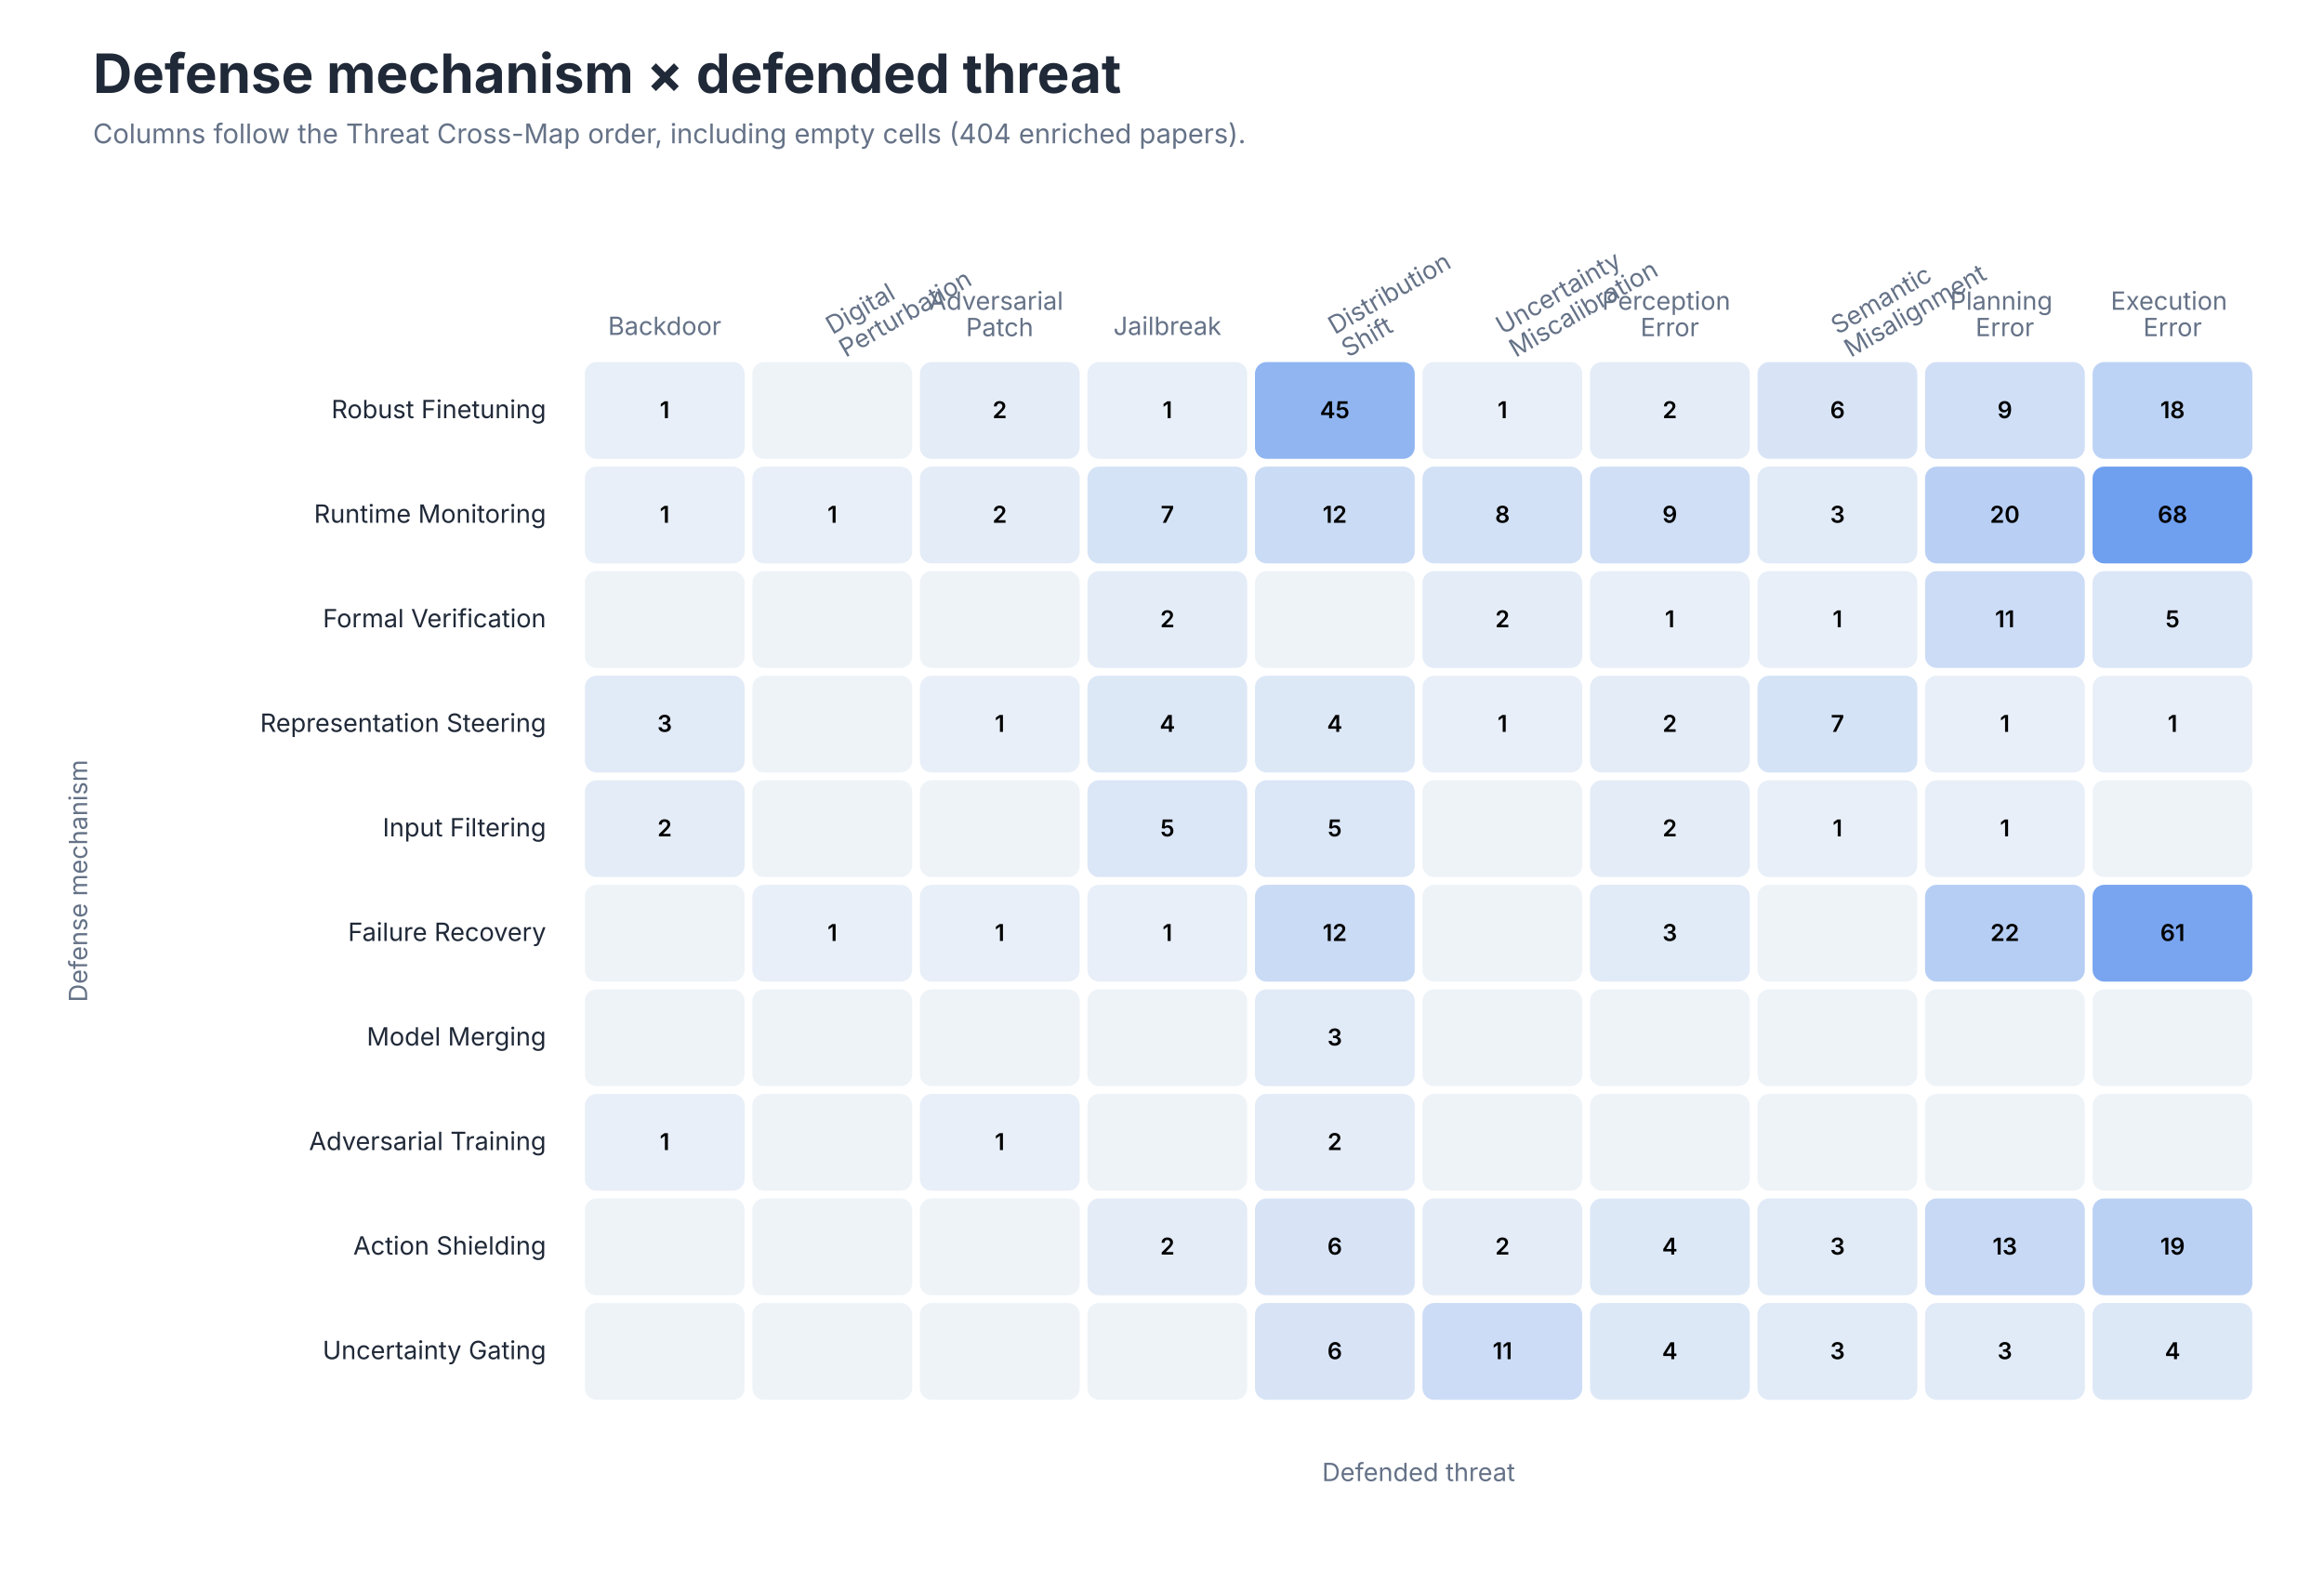
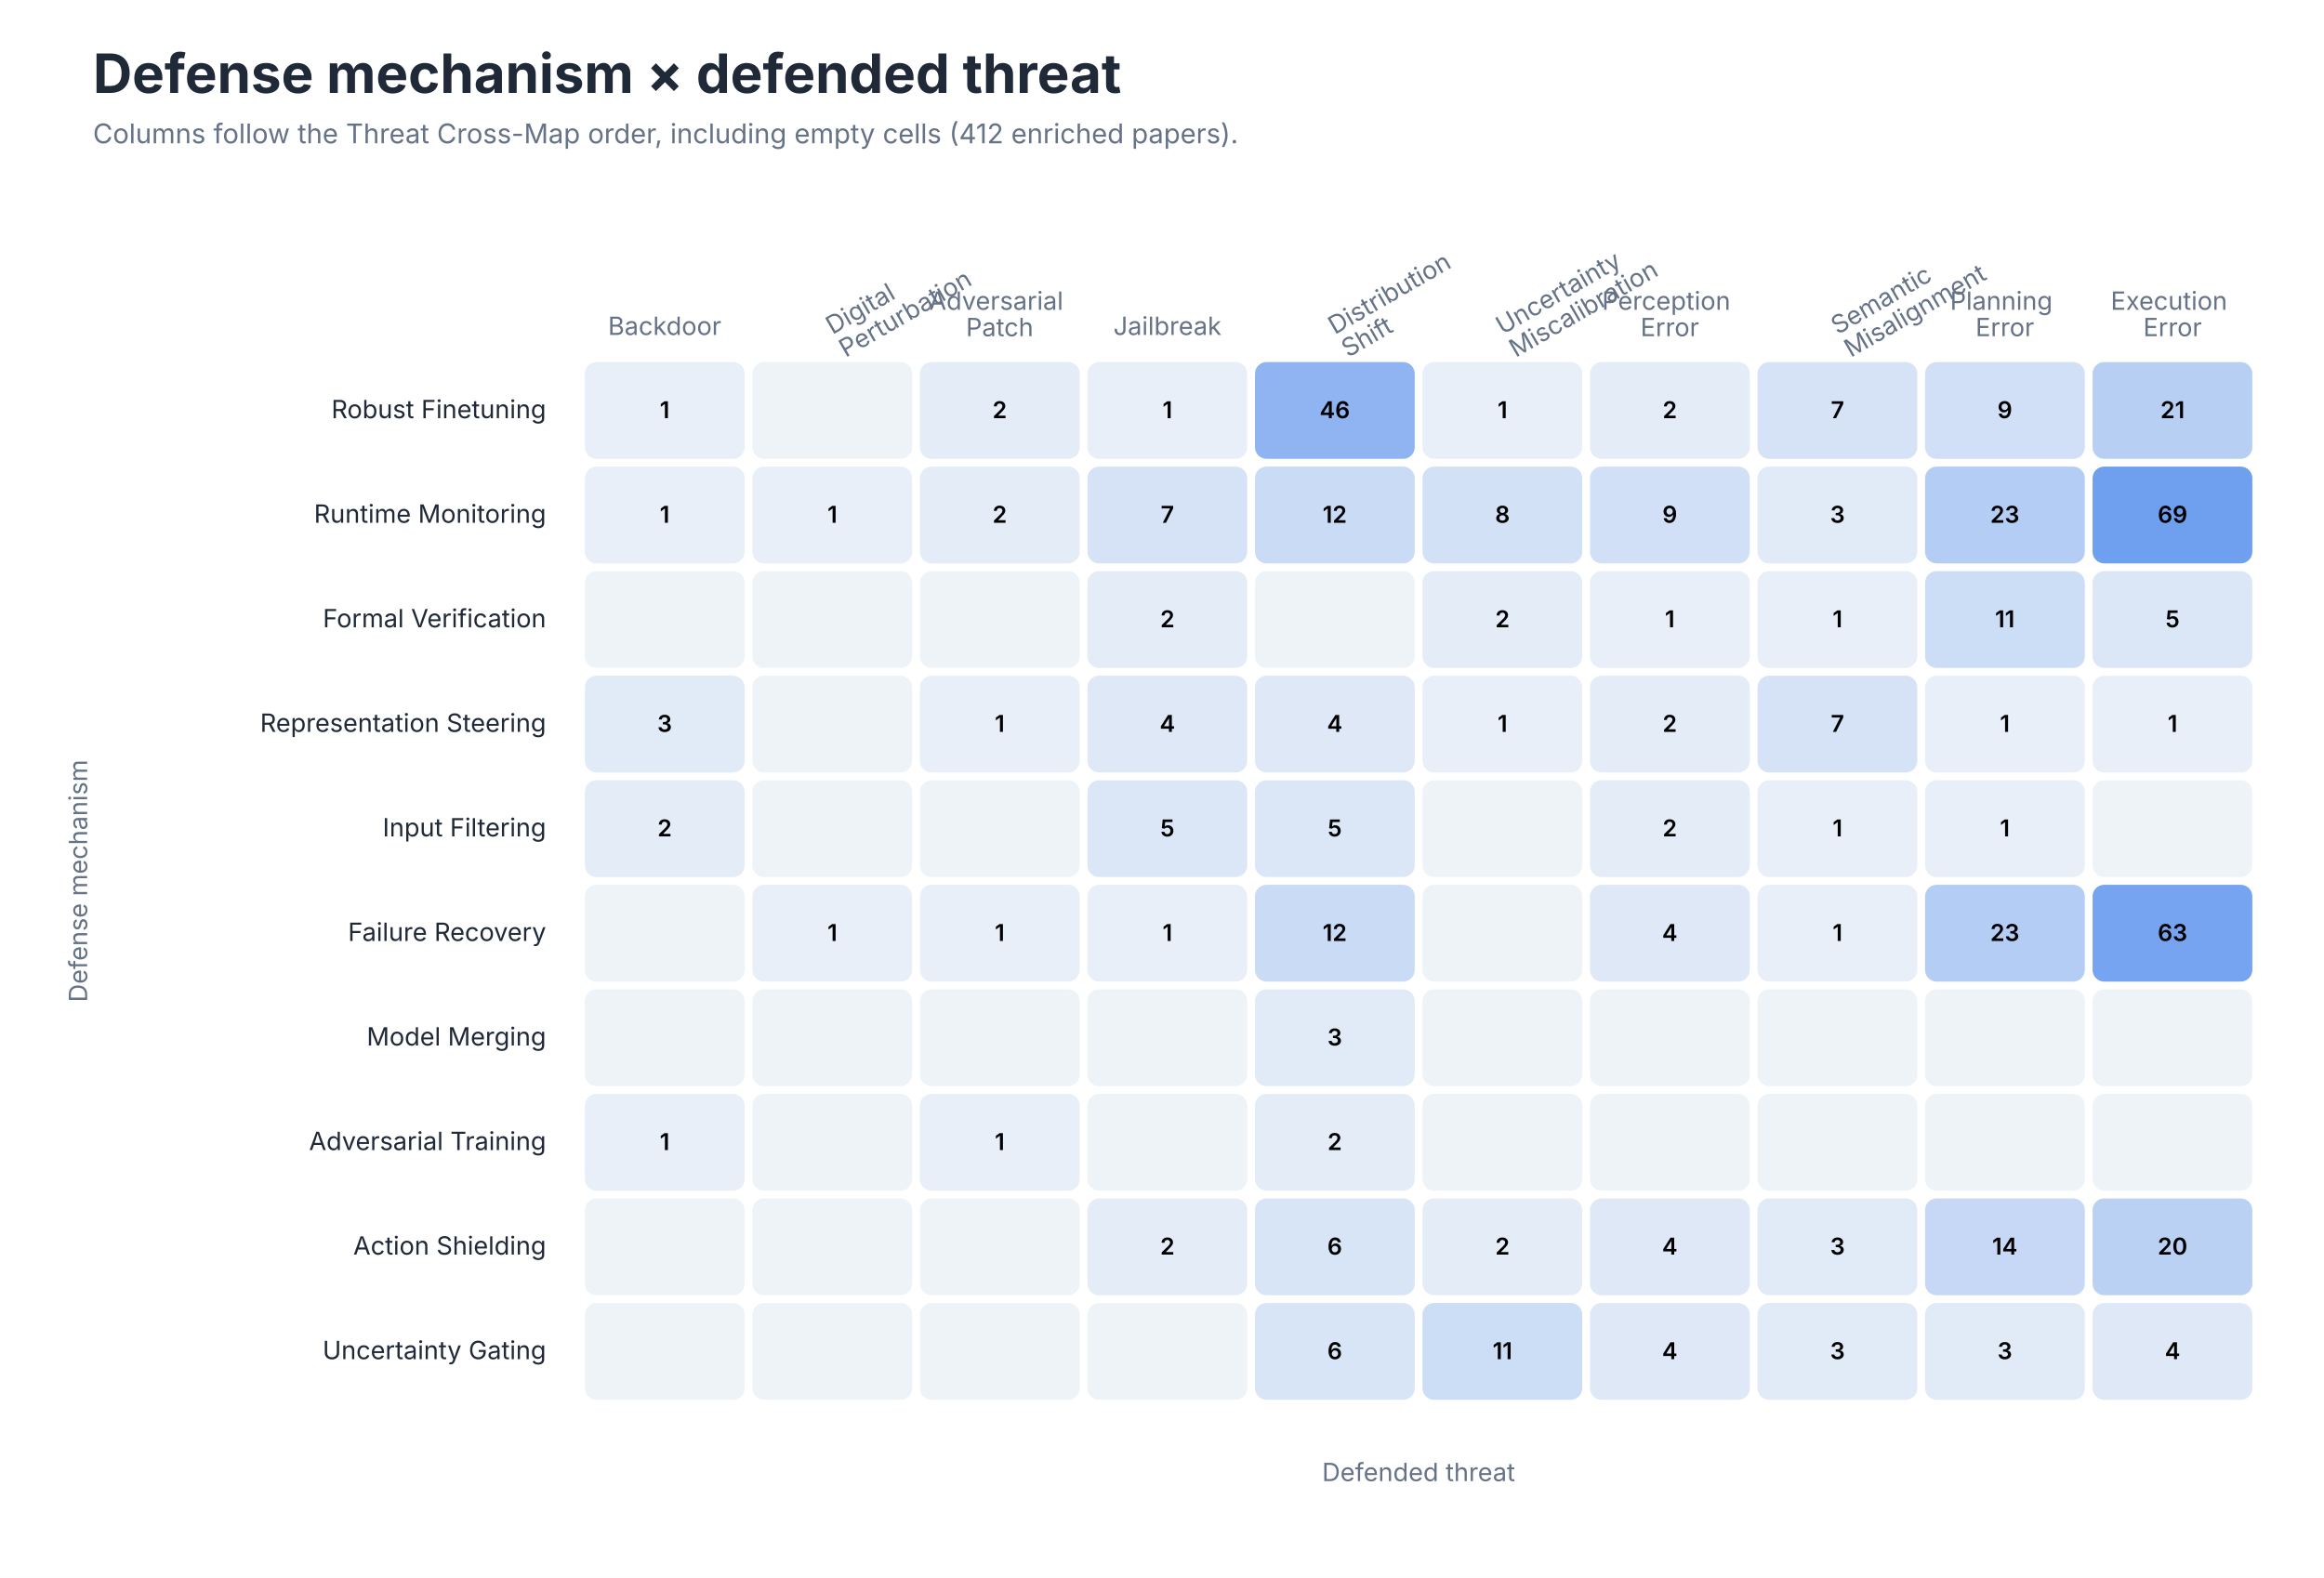
<svg xmlns="http://www.w3.org/2000/svg" role="img" aria-labelledby="title desc" viewBox="0 0 1200 815">
  <style>
text { font-family: -apple-system, BlinkMacSystemFont, 'Segoe UI', sans-serif; }
.title { font-size: 28px; font-weight: 650; fill: #202938; }
.subtitle { font-size: 14px; fill: #657287; }
.axis { font-size: 13px; fill: #657287; }
.label { font-size: 13px; fill: #202938; }
.small { font-size: 11px; fill: #657287; }
</style>
  <rect width="1200" height="815" fill="#FFFFFF" />
  <text class="title" x="48" y="48">Defense mechanism × defended threat</text>
-   <text class="subtitle" x="48" y="74">Columns follow the Threat Cross-Map order, including empty cells (404 enriched papers).</text>
+   <text class="subtitle" x="48" y="74">Columns follow the Threat Cross-Map order, including empty cells (412 enriched papers).</text>
  <text class="axis" text-anchor="middle" x="343.2" y="173.0">
    <tspan x="343.2" dy="0em">Backdoor</tspan>
  </text>
  <text class="axis" text-anchor="start" transform="translate(429.8 173.0) rotate(-30)">
    <tspan x="0" dy="0em">Digital</tspan>
    <tspan x="0" dy="1.05em">Perturbation</tspan>
  </text>
  <text class="axis" text-anchor="middle" x="516.2" y="160.0">
    <tspan x="516.2" dy="0em">Adversarial</tspan>
    <tspan x="516.2" dy="1.05em">Patch</tspan>
  </text>
  <text class="axis" text-anchor="middle" x="602.8" y="173.0">
    <tspan x="602.8" dy="0em">Jailbreak</tspan>
  </text>
  <text class="axis" text-anchor="start" transform="translate(689.2 173.0) rotate(-30)">
    <tspan x="0" dy="0em">Distribution</tspan>
    <tspan x="0" dy="1.05em">Shift</tspan>
  </text>
  <text class="axis" text-anchor="start" transform="translate(775.8 173.0) rotate(-30)">
    <tspan x="0" dy="0em">Uncertainty</tspan>
    <tspan x="0" dy="1.05em">Miscalibration</tspan>
  </text>
  <text class="axis" text-anchor="middle" x="862.2" y="160.0">
    <tspan x="862.2" dy="0em">Perception</tspan>
    <tspan x="862.2" dy="1.05em">Error</tspan>
  </text>
  <text class="axis" text-anchor="start" transform="translate(948.8 173.0) rotate(-30)">
    <tspan x="0" dy="0em">Semantic</tspan>
    <tspan x="0" dy="1.05em">Misalignment</tspan>
  </text>
  <text class="axis" text-anchor="middle" x="1035.2" y="160.0">
    <tspan x="1035.2" dy="0em">Planning</tspan>
    <tspan x="1035.2" dy="1.05em">Error</tspan>
  </text>
  <text class="axis" text-anchor="middle" x="1121.8" y="160.0">
    <tspan x="1121.8" dy="0em">Execution</tspan>
    <tspan x="1121.8" dy="1.05em">Error</tspan>
  </text>
  <text class="label" x="282" y="216.0" text-anchor="end">Robust Finetuning</text>
  <rect x="302.0" y="187" width="82.5" height="50" rx="6" fill="#E8EFF8" />
  <text x="343.2" y="216.0" text-anchor="middle" font-size="12" font-weight="600" fill="#000000">1</text>
  <rect x="388.5" y="187" width="82.5" height="50" rx="6" fill="#EEF3F8" />
  <text x="429.8" y="216.0" text-anchor="middle" font-size="12" font-weight="600" fill="#000000" />
  <rect x="475.0" y="187" width="82.5" height="50" rx="6" fill="#E4ECF7" />
  <text x="516.2" y="216.0" text-anchor="middle" font-size="12" font-weight="600" fill="#000000">2</text>
  <rect x="561.5" y="187" width="82.5" height="50" rx="6" fill="#E8EFF8" />
  <text x="602.8" y="216.0" text-anchor="middle" font-size="12" font-weight="600" fill="#000000">1</text>
-   <rect x="648.0" y="187" width="82.5" height="50" rx="6" fill="#90B5F1" />
-   <text x="689.2" y="216.0" text-anchor="middle" font-size="12" font-weight="600" fill="#000000">45</text>
+   <rect x="648.0" y="187" width="82.5" height="50" rx="6" fill="#8FB4F1" />
+   <text x="689.2" y="216.0" text-anchor="middle" font-size="12" font-weight="600" fill="#000000">46</text>
  <rect x="734.5" y="187" width="82.5" height="50" rx="6" fill="#E8EFF8" />
  <text x="775.8" y="216.0" text-anchor="middle" font-size="12" font-weight="600" fill="#000000">1</text>
  <rect x="821.0" y="187" width="82.5" height="50" rx="6" fill="#E4ECF7" />
  <text x="862.2" y="216.0" text-anchor="middle" font-size="12" font-weight="600" fill="#000000">2</text>
-   <rect x="907.5" y="187" width="82.5" height="50" rx="6" fill="#D8E4F6" />
-   <text x="948.8" y="216.0" text-anchor="middle" font-size="12" font-weight="600" fill="#000000">6</text>
-   <rect x="994.0" y="187" width="82.5" height="50" rx="6" fill="#D0DFF6" />
+   <rect x="907.5" y="187" width="82.5" height="50" rx="6" fill="#D6E3F6" />
+   <text x="948.8" y="216.0" text-anchor="middle" font-size="12" font-weight="600" fill="#000000">7</text>
+   <rect x="994.0" y="187" width="82.5" height="50" rx="6" fill="#D1E0F6" />
  <text x="1035.2" y="216.0" text-anchor="middle" font-size="12" font-weight="600" fill="#000000">9</text>
-   <rect x="1080.5" y="187" width="82.5" height="50" rx="6" fill="#BDD3F5" />
-   <text x="1121.8" y="216.0" text-anchor="middle" font-size="12" font-weight="600" fill="#000000">18</text>
+   <rect x="1080.5" y="187" width="82.5" height="50" rx="6" fill="#B8CFF4" />
+   <text x="1121.8" y="216.0" text-anchor="middle" font-size="12" font-weight="600" fill="#000000">21</text>
  <text class="label" x="282" y="270.0" text-anchor="end">Runtime Monitoring</text>
  <rect x="302.0" y="241" width="82.5" height="50" rx="6" fill="#E8EFF8" />
  <text x="343.2" y="270.0" text-anchor="middle" font-size="12" font-weight="600" fill="#000000">1</text>
  <rect x="388.5" y="241" width="82.5" height="50" rx="6" fill="#E8EFF8" />
  <text x="429.8" y="270.0" text-anchor="middle" font-size="12" font-weight="600" fill="#000000">1</text>
  <rect x="475.0" y="241" width="82.5" height="50" rx="6" fill="#E4ECF7" />
  <text x="516.2" y="270.0" text-anchor="middle" font-size="12" font-weight="600" fill="#000000">2</text>
-   <rect x="561.5" y="241" width="82.5" height="50" rx="6" fill="#D5E3F6" />
+   <rect x="561.5" y="241" width="82.5" height="50" rx="6" fill="#D6E3F6" />
  <text x="602.8" y="270.0" text-anchor="middle" font-size="12" font-weight="600" fill="#000000">7</text>
  <rect x="648.0" y="241" width="82.5" height="50" rx="6" fill="#CADBF5" />
  <text x="689.2" y="270.0" text-anchor="middle" font-size="12" font-weight="600" fill="#000000">12</text>
  <rect x="734.5" y="241" width="82.5" height="50" rx="6" fill="#D3E1F6" />
  <text x="775.8" y="270.0" text-anchor="middle" font-size="12" font-weight="600" fill="#000000">8</text>
-   <rect x="821.0" y="241" width="82.5" height="50" rx="6" fill="#D0DFF6" />
+   <rect x="821.0" y="241" width="82.5" height="50" rx="6" fill="#D1E0F6" />
  <text x="862.2" y="270.0" text-anchor="middle" font-size="12" font-weight="600" fill="#000000">9</text>
  <rect x="907.5" y="241" width="82.5" height="50" rx="6" fill="#E1EAF7" />
  <text x="948.8" y="270.0" text-anchor="middle" font-size="12" font-weight="600" fill="#000000">3</text>
-   <rect x="994.0" y="241" width="82.5" height="50" rx="6" fill="#B9D0F4" />
-   <text x="1035.2" y="270.0" text-anchor="middle" font-size="12" font-weight="600" fill="#000000">20</text>
+   <rect x="994.0" y="241" width="82.5" height="50" rx="6" fill="#B4CDF4" />
+   <text x="1035.2" y="270.0" text-anchor="middle" font-size="12" font-weight="600" fill="#000000">23</text>
  <rect x="1080.5" y="241" width="82.5" height="50" rx="6" fill="#6F9FEF" />
-   <text x="1121.8" y="270.0" text-anchor="middle" font-size="12" font-weight="600" fill="#000000">68</text>
+   <text x="1121.8" y="270.0" text-anchor="middle" font-size="12" font-weight="600" fill="#000000">69</text>
  <text class="label" x="282" y="324.0" text-anchor="end">Formal Verification</text>
  <rect x="302.0" y="295" width="82.5" height="50" rx="6" fill="#EEF3F8" />
  <text x="343.2" y="324.0" text-anchor="middle" font-size="12" font-weight="600" fill="#000000" />
  <rect x="388.5" y="295" width="82.5" height="50" rx="6" fill="#EEF3F8" />
  <text x="429.8" y="324.0" text-anchor="middle" font-size="12" font-weight="600" fill="#000000" />
  <rect x="475.0" y="295" width="82.5" height="50" rx="6" fill="#EEF3F8" />
  <text x="516.2" y="324.0" text-anchor="middle" font-size="12" font-weight="600" fill="#000000" />
  <rect x="561.5" y="295" width="82.5" height="50" rx="6" fill="#E4ECF7" />
  <text x="602.8" y="324.0" text-anchor="middle" font-size="12" font-weight="600" fill="#000000">2</text>
  <rect x="648.0" y="295" width="82.5" height="50" rx="6" fill="#EEF3F8" />
  <text x="689.2" y="324.0" text-anchor="middle" font-size="12" font-weight="600" fill="#000000" />
  <rect x="734.5" y="295" width="82.5" height="50" rx="6" fill="#E4ECF7" />
  <text x="775.8" y="324.0" text-anchor="middle" font-size="12" font-weight="600" fill="#000000">2</text>
  <rect x="821.0" y="295" width="82.5" height="50" rx="6" fill="#E8EFF8" />
  <text x="862.2" y="324.0" text-anchor="middle" font-size="12" font-weight="600" fill="#000000">1</text>
  <rect x="907.5" y="295" width="82.5" height="50" rx="6" fill="#E8EFF8" />
  <text x="948.8" y="324.0" text-anchor="middle" font-size="12" font-weight="600" fill="#000000">1</text>
-   <rect x="994.0" y="295" width="82.5" height="50" rx="6" fill="#CCDCF6" />
+   <rect x="994.0" y="295" width="82.5" height="50" rx="6" fill="#CCDDF6" />
  <text x="1035.2" y="324.0" text-anchor="middle" font-size="12" font-weight="600" fill="#000000">11</text>
  <rect x="1080.5" y="295" width="82.5" height="50" rx="6" fill="#DBE6F7" />
  <text x="1121.8" y="324.0" text-anchor="middle" font-size="12" font-weight="600" fill="#000000">5</text>
  <text class="label" x="282" y="378.0" text-anchor="end">Representation Steering</text>
  <rect x="302.0" y="349" width="82.5" height="50" rx="6" fill="#E1EAF7" />
  <text x="343.2" y="378.0" text-anchor="middle" font-size="12" font-weight="600" fill="#000000">3</text>
  <rect x="388.5" y="349" width="82.5" height="50" rx="6" fill="#EEF3F8" />
  <text x="429.8" y="378.0" text-anchor="middle" font-size="12" font-weight="600" fill="#000000" />
  <rect x="475.0" y="349" width="82.5" height="50" rx="6" fill="#E8EFF8" />
  <text x="516.2" y="378.0" text-anchor="middle" font-size="12" font-weight="600" fill="#000000">1</text>
-   <rect x="561.5" y="349" width="82.5" height="50" rx="6" fill="#DDE8F7" />
+   <rect x="561.5" y="349" width="82.5" height="50" rx="6" fill="#DEE8F7" />
  <text x="602.8" y="378.0" text-anchor="middle" font-size="12" font-weight="600" fill="#000000">4</text>
-   <rect x="648.0" y="349" width="82.5" height="50" rx="6" fill="#DDE8F7" />
+   <rect x="648.0" y="349" width="82.5" height="50" rx="6" fill="#DEE8F7" />
  <text x="689.2" y="378.0" text-anchor="middle" font-size="12" font-weight="600" fill="#000000">4</text>
  <rect x="734.5" y="349" width="82.5" height="50" rx="6" fill="#E8EFF8" />
  <text x="775.8" y="378.0" text-anchor="middle" font-size="12" font-weight="600" fill="#000000">1</text>
  <rect x="821.0" y="349" width="82.5" height="50" rx="6" fill="#E4ECF7" />
  <text x="862.2" y="378.0" text-anchor="middle" font-size="12" font-weight="600" fill="#000000">2</text>
-   <rect x="907.5" y="349" width="82.5" height="50" rx="6" fill="#D5E3F6" />
+   <rect x="907.5" y="349" width="82.5" height="50" rx="6" fill="#D6E3F6" />
  <text x="948.8" y="378.0" text-anchor="middle" font-size="12" font-weight="600" fill="#000000">7</text>
  <rect x="994.0" y="349" width="82.5" height="50" rx="6" fill="#E8EFF8" />
  <text x="1035.2" y="378.0" text-anchor="middle" font-size="12" font-weight="600" fill="#000000">1</text>
  <rect x="1080.5" y="349" width="82.5" height="50" rx="6" fill="#E8EFF8" />
  <text x="1121.8" y="378.0" text-anchor="middle" font-size="12" font-weight="600" fill="#000000">1</text>
  <text class="label" x="282" y="432.0" text-anchor="end">Input Filtering</text>
  <rect x="302.0" y="403" width="82.5" height="50" rx="6" fill="#E4ECF7" />
  <text x="343.2" y="432.0" text-anchor="middle" font-size="12" font-weight="600" fill="#000000">2</text>
  <rect x="388.5" y="403" width="82.5" height="50" rx="6" fill="#EEF3F8" />
  <text x="429.8" y="432.0" text-anchor="middle" font-size="12" font-weight="600" fill="#000000" />
  <rect x="475.0" y="403" width="82.5" height="50" rx="6" fill="#EEF3F8" />
  <text x="516.2" y="432.0" text-anchor="middle" font-size="12" font-weight="600" fill="#000000" />
  <rect x="561.5" y="403" width="82.5" height="50" rx="6" fill="#DBE6F7" />
  <text x="602.8" y="432.0" text-anchor="middle" font-size="12" font-weight="600" fill="#000000">5</text>
  <rect x="648.0" y="403" width="82.5" height="50" rx="6" fill="#DBE6F7" />
  <text x="689.2" y="432.0" text-anchor="middle" font-size="12" font-weight="600" fill="#000000">5</text>
  <rect x="734.5" y="403" width="82.5" height="50" rx="6" fill="#EEF3F8" />
  <text x="775.8" y="432.0" text-anchor="middle" font-size="12" font-weight="600" fill="#000000" />
  <rect x="821.0" y="403" width="82.5" height="50" rx="6" fill="#E4ECF7" />
  <text x="862.2" y="432.0" text-anchor="middle" font-size="12" font-weight="600" fill="#000000">2</text>
  <rect x="907.5" y="403" width="82.5" height="50" rx="6" fill="#E8EFF8" />
  <text x="948.8" y="432.0" text-anchor="middle" font-size="12" font-weight="600" fill="#000000">1</text>
  <rect x="994.0" y="403" width="82.5" height="50" rx="6" fill="#E8EFF8" />
  <text x="1035.2" y="432.0" text-anchor="middle" font-size="12" font-weight="600" fill="#000000">1</text>
  <rect x="1080.5" y="403" width="82.5" height="50" rx="6" fill="#EEF3F8" />
  <text x="1121.8" y="432.0" text-anchor="middle" font-size="12" font-weight="600" fill="#000000" />
  <text class="label" x="282" y="486.0" text-anchor="end">Failure Recovery</text>
  <rect x="302.0" y="457" width="82.5" height="50" rx="6" fill="#EEF3F8" />
  <text x="343.2" y="486.0" text-anchor="middle" font-size="12" font-weight="600" fill="#000000" />
  <rect x="388.5" y="457" width="82.5" height="50" rx="6" fill="#E8EFF8" />
  <text x="429.8" y="486.0" text-anchor="middle" font-size="12" font-weight="600" fill="#000000">1</text>
  <rect x="475.0" y="457" width="82.5" height="50" rx="6" fill="#E8EFF8" />
  <text x="516.2" y="486.0" text-anchor="middle" font-size="12" font-weight="600" fill="#000000">1</text>
  <rect x="561.5" y="457" width="82.5" height="50" rx="6" fill="#E8EFF8" />
  <text x="602.8" y="486.0" text-anchor="middle" font-size="12" font-weight="600" fill="#000000">1</text>
  <rect x="648.0" y="457" width="82.5" height="50" rx="6" fill="#CADBF5" />
  <text x="689.2" y="486.0" text-anchor="middle" font-size="12" font-weight="600" fill="#000000">12</text>
  <rect x="734.5" y="457" width="82.5" height="50" rx="6" fill="#EEF3F8" />
  <text x="775.8" y="486.0" text-anchor="middle" font-size="12" font-weight="600" fill="#000000" />
-   <rect x="821.0" y="457" width="82.5" height="50" rx="6" fill="#E1EAF7" />
-   <text x="862.2" y="486.0" text-anchor="middle" font-size="12" font-weight="600" fill="#000000">3</text>
-   <rect x="907.5" y="457" width="82.5" height="50" rx="6" fill="#EEF3F8" />
-   <text x="948.8" y="486.0" text-anchor="middle" font-size="12" font-weight="600" fill="#000000" />
-   <rect x="994.0" y="457" width="82.5" height="50" rx="6" fill="#B6CEF4" />
-   <text x="1035.2" y="486.0" text-anchor="middle" font-size="12" font-weight="600" fill="#000000">22</text>
-   <rect x="1080.5" y="457" width="82.5" height="50" rx="6" fill="#79A5F0" />
-   <text x="1121.8" y="486.0" text-anchor="middle" font-size="12" font-weight="600" fill="#000000">61</text>
+   <rect x="821.0" y="457" width="82.5" height="50" rx="6" fill="#DEE8F7" />
+   <text x="862.2" y="486.0" text-anchor="middle" font-size="12" font-weight="600" fill="#000000">4</text>
+   <rect x="907.5" y="457" width="82.5" height="50" rx="6" fill="#E8EFF8" />
+   <text x="948.8" y="486.0" text-anchor="middle" font-size="12" font-weight="600" fill="#000000">1</text>
+   <rect x="994.0" y="457" width="82.5" height="50" rx="6" fill="#B4CDF4" />
+   <text x="1035.2" y="486.0" text-anchor="middle" font-size="12" font-weight="600" fill="#000000">23</text>
+   <rect x="1080.5" y="457" width="82.5" height="50" rx="6" fill="#77A4F0" />
+   <text x="1121.8" y="486.0" text-anchor="middle" font-size="12" font-weight="600" fill="#000000">63</text>
  <text class="label" x="282" y="540.0" text-anchor="end">Model Merging</text>
  <rect x="302.0" y="511" width="82.5" height="50" rx="6" fill="#EEF3F8" />
  <text x="343.2" y="540.0" text-anchor="middle" font-size="12" font-weight="600" fill="#000000" />
  <rect x="388.5" y="511" width="82.5" height="50" rx="6" fill="#EEF3F8" />
  <text x="429.8" y="540.0" text-anchor="middle" font-size="12" font-weight="600" fill="#000000" />
  <rect x="475.0" y="511" width="82.5" height="50" rx="6" fill="#EEF3F8" />
  <text x="516.2" y="540.0" text-anchor="middle" font-size="12" font-weight="600" fill="#000000" />
  <rect x="561.5" y="511" width="82.5" height="50" rx="6" fill="#EEF3F8" />
  <text x="602.8" y="540.0" text-anchor="middle" font-size="12" font-weight="600" fill="#000000" />
  <rect x="648.0" y="511" width="82.5" height="50" rx="6" fill="#E1EAF7" />
  <text x="689.2" y="540.0" text-anchor="middle" font-size="12" font-weight="600" fill="#000000">3</text>
  <rect x="734.5" y="511" width="82.5" height="50" rx="6" fill="#EEF3F8" />
  <text x="775.8" y="540.0" text-anchor="middle" font-size="12" font-weight="600" fill="#000000" />
  <rect x="821.0" y="511" width="82.5" height="50" rx="6" fill="#EEF3F8" />
  <text x="862.2" y="540.0" text-anchor="middle" font-size="12" font-weight="600" fill="#000000" />
  <rect x="907.5" y="511" width="82.5" height="50" rx="6" fill="#EEF3F8" />
  <text x="948.8" y="540.0" text-anchor="middle" font-size="12" font-weight="600" fill="#000000" />
  <rect x="994.0" y="511" width="82.5" height="50" rx="6" fill="#EEF3F8" />
  <text x="1035.2" y="540.0" text-anchor="middle" font-size="12" font-weight="600" fill="#000000" />
  <rect x="1080.5" y="511" width="82.5" height="50" rx="6" fill="#EEF3F8" />
  <text x="1121.8" y="540.0" text-anchor="middle" font-size="12" font-weight="600" fill="#000000" />
  <text class="label" x="282" y="594.0" text-anchor="end">Adversarial Training</text>
  <rect x="302.0" y="565" width="82.5" height="50" rx="6" fill="#E8EFF8" />
  <text x="343.2" y="594.0" text-anchor="middle" font-size="12" font-weight="600" fill="#000000">1</text>
  <rect x="388.5" y="565" width="82.5" height="50" rx="6" fill="#EEF3F8" />
  <text x="429.8" y="594.0" text-anchor="middle" font-size="12" font-weight="600" fill="#000000" />
  <rect x="475.0" y="565" width="82.5" height="50" rx="6" fill="#E8EFF8" />
  <text x="516.2" y="594.0" text-anchor="middle" font-size="12" font-weight="600" fill="#000000">1</text>
  <rect x="561.5" y="565" width="82.5" height="50" rx="6" fill="#EEF3F8" />
  <text x="602.8" y="594.0" text-anchor="middle" font-size="12" font-weight="600" fill="#000000" />
  <rect x="648.0" y="565" width="82.5" height="50" rx="6" fill="#E4ECF7" />
  <text x="689.2" y="594.0" text-anchor="middle" font-size="12" font-weight="600" fill="#000000">2</text>
  <rect x="734.5" y="565" width="82.5" height="50" rx="6" fill="#EEF3F8" />
  <text x="775.8" y="594.0" text-anchor="middle" font-size="12" font-weight="600" fill="#000000" />
  <rect x="821.0" y="565" width="82.5" height="50" rx="6" fill="#EEF3F8" />
  <text x="862.2" y="594.0" text-anchor="middle" font-size="12" font-weight="600" fill="#000000" />
  <rect x="907.5" y="565" width="82.5" height="50" rx="6" fill="#EEF3F8" />
  <text x="948.8" y="594.0" text-anchor="middle" font-size="12" font-weight="600" fill="#000000" />
  <rect x="994.0" y="565" width="82.5" height="50" rx="6" fill="#EEF3F8" />
  <text x="1035.2" y="594.0" text-anchor="middle" font-size="12" font-weight="600" fill="#000000" />
  <rect x="1080.5" y="565" width="82.5" height="50" rx="6" fill="#EEF3F8" />
  <text x="1121.8" y="594.0" text-anchor="middle" font-size="12" font-weight="600" fill="#000000" />
  <text class="label" x="282" y="648.0" text-anchor="end">Action Shielding</text>
  <rect x="302.0" y="619" width="82.5" height="50" rx="6" fill="#EEF3F8" />
  <text x="343.2" y="648.0" text-anchor="middle" font-size="12" font-weight="600" fill="#000000" />
  <rect x="388.5" y="619" width="82.5" height="50" rx="6" fill="#EEF3F8" />
  <text x="429.8" y="648.0" text-anchor="middle" font-size="12" font-weight="600" fill="#000000" />
  <rect x="475.0" y="619" width="82.5" height="50" rx="6" fill="#EEF3F8" />
  <text x="516.2" y="648.0" text-anchor="middle" font-size="12" font-weight="600" fill="#000000" />
  <rect x="561.5" y="619" width="82.5" height="50" rx="6" fill="#E4ECF7" />
  <text x="602.8" y="648.0" text-anchor="middle" font-size="12" font-weight="600" fill="#000000">2</text>
-   <rect x="648.0" y="619" width="82.5" height="50" rx="6" fill="#D8E4F6" />
+   <rect x="648.0" y="619" width="82.5" height="50" rx="6" fill="#D8E5F6" />
  <text x="689.2" y="648.0" text-anchor="middle" font-size="12" font-weight="600" fill="#000000">6</text>
  <rect x="734.5" y="619" width="82.5" height="50" rx="6" fill="#E4ECF7" />
  <text x="775.8" y="648.0" text-anchor="middle" font-size="12" font-weight="600" fill="#000000">2</text>
-   <rect x="821.0" y="619" width="82.5" height="50" rx="6" fill="#DDE8F7" />
+   <rect x="821.0" y="619" width="82.5" height="50" rx="6" fill="#DEE8F7" />
  <text x="862.2" y="648.0" text-anchor="middle" font-size="12" font-weight="600" fill="#000000">4</text>
  <rect x="907.5" y="619" width="82.5" height="50" rx="6" fill="#E1EAF7" />
  <text x="948.8" y="648.0" text-anchor="middle" font-size="12" font-weight="600" fill="#000000">3</text>
-   <rect x="994.0" y="619" width="82.5" height="50" rx="6" fill="#C7D9F5" />
-   <text x="1035.2" y="648.0" text-anchor="middle" font-size="12" font-weight="600" fill="#000000">13</text>
-   <rect x="1080.5" y="619" width="82.5" height="50" rx="6" fill="#BBD1F4" />
-   <text x="1121.8" y="648.0" text-anchor="middle" font-size="12" font-weight="600" fill="#000000">19</text>
+   <rect x="994.0" y="619" width="82.5" height="50" rx="6" fill="#C6D8F5" />
+   <text x="1035.2" y="648.0" text-anchor="middle" font-size="12" font-weight="600" fill="#000000">14</text>
+   <rect x="1080.5" y="619" width="82.5" height="50" rx="6" fill="#BAD1F4" />
+   <text x="1121.8" y="648.0" text-anchor="middle" font-size="12" font-weight="600" fill="#000000">20</text>
  <text class="label" x="282" y="702.0" text-anchor="end">Uncertainty Gating</text>
  <rect x="302.0" y="673" width="82.5" height="50" rx="6" fill="#EEF3F8" />
  <text x="343.2" y="702.0" text-anchor="middle" font-size="12" font-weight="600" fill="#000000" />
  <rect x="388.5" y="673" width="82.5" height="50" rx="6" fill="#EEF3F8" />
  <text x="429.8" y="702.0" text-anchor="middle" font-size="12" font-weight="600" fill="#000000" />
  <rect x="475.0" y="673" width="82.5" height="50" rx="6" fill="#EEF3F8" />
  <text x="516.2" y="702.0" text-anchor="middle" font-size="12" font-weight="600" fill="#000000" />
  <rect x="561.5" y="673" width="82.5" height="50" rx="6" fill="#EEF3F8" />
  <text x="602.8" y="702.0" text-anchor="middle" font-size="12" font-weight="600" fill="#000000" />
-   <rect x="648.0" y="673" width="82.5" height="50" rx="6" fill="#D8E4F6" />
+   <rect x="648.0" y="673" width="82.5" height="50" rx="6" fill="#D8E5F6" />
  <text x="689.2" y="702.0" text-anchor="middle" font-size="12" font-weight="600" fill="#000000">6</text>
-   <rect x="734.5" y="673" width="82.5" height="50" rx="6" fill="#CCDCF6" />
+   <rect x="734.5" y="673" width="82.5" height="50" rx="6" fill="#CCDDF6" />
  <text x="775.8" y="702.0" text-anchor="middle" font-size="12" font-weight="600" fill="#000000">11</text>
-   <rect x="821.0" y="673" width="82.5" height="50" rx="6" fill="#DDE8F7" />
+   <rect x="821.0" y="673" width="82.5" height="50" rx="6" fill="#DEE8F7" />
  <text x="862.2" y="702.0" text-anchor="middle" font-size="12" font-weight="600" fill="#000000">4</text>
  <rect x="907.5" y="673" width="82.5" height="50" rx="6" fill="#E1EAF7" />
  <text x="948.8" y="702.0" text-anchor="middle" font-size="12" font-weight="600" fill="#000000">3</text>
  <rect x="994.0" y="673" width="82.5" height="50" rx="6" fill="#E1EAF7" />
  <text x="1035.2" y="702.0" text-anchor="middle" font-size="12" font-weight="600" fill="#000000">3</text>
-   <rect x="1080.5" y="673" width="82.5" height="50" rx="6" fill="#DDE8F7" />
+   <rect x="1080.5" y="673" width="82.5" height="50" rx="6" fill="#DEE8F7" />
  <text x="1121.8" y="702.0" text-anchor="middle" font-size="12" font-weight="600" fill="#000000">4</text>
  <text class="axis" x="732.5" y="765" text-anchor="middle">Defended threat</text>
  <text class="axis" transform="translate(45 455.0) rotate(-90)" text-anchor="middle">Defense mechanism</text>
</svg>
